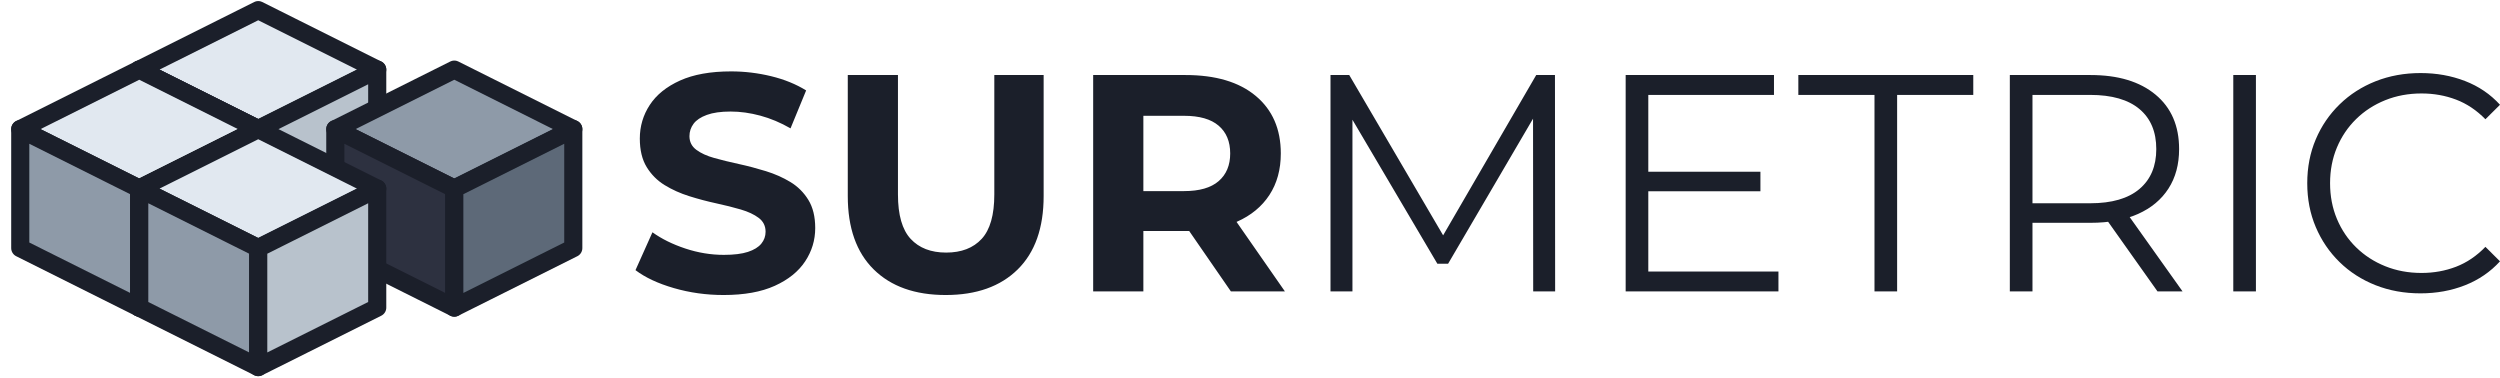
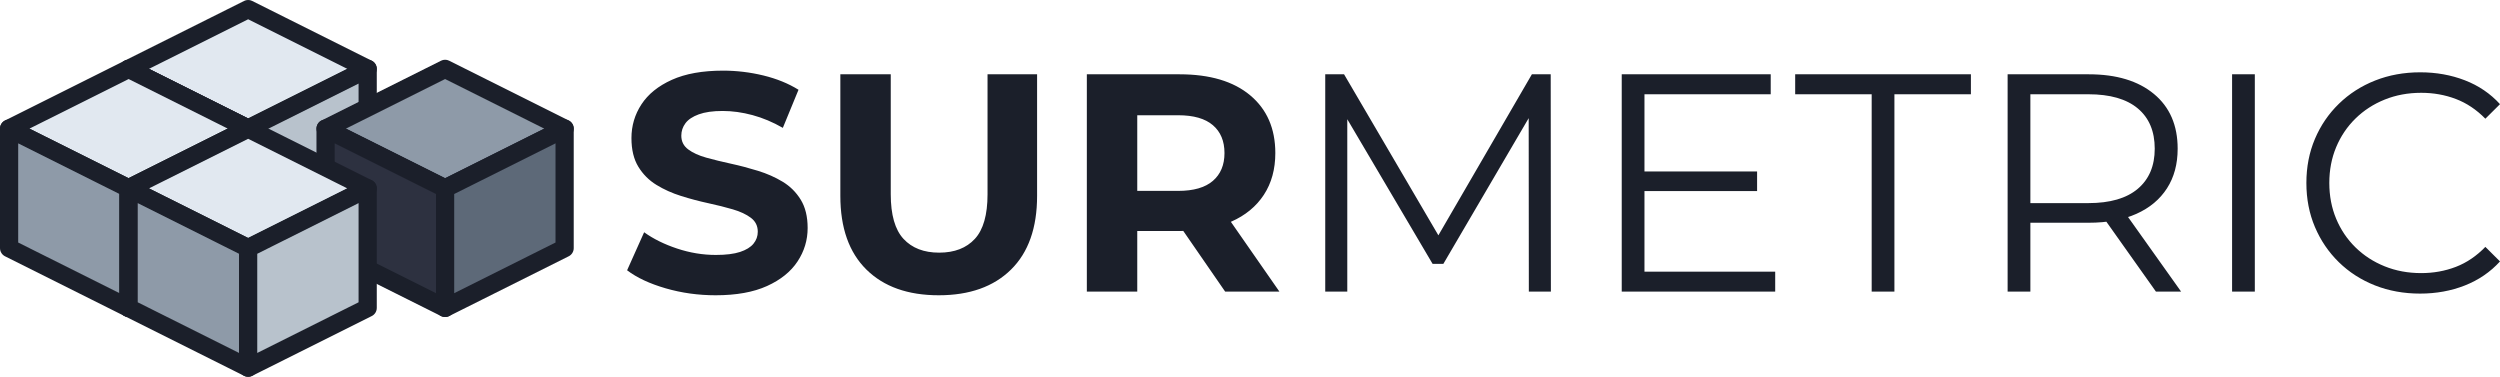
- <svg xmlns="http://www.w3.org/2000/svg" viewBox="5.02 4.51 1848.89 278.98" width="1848.89" height="278.98" role="img" aria-label="Surmetric">
+ <svg xmlns="http://www.w3.org/2000/svg" viewBox="13.3 5.3 1840.61 277.4" width="1840.61" height="277.4" role="img" aria-label="Surmetric">
  <g stroke="#1B1F2A" stroke-width="13.4" stroke-linejoin="round">
    <polygon points="196,12 284,56 196,100 108,56" fill="#E1E8F0" />
    <polygon points="108,56 196,100 196,188 108,144" fill="#8E9AA8" />
    <polygon points="196,100 284,56 284,144 196,188" fill="#B8C2CC" />
    <polygon points="108,56 196,100 108,144 20,100" fill="#E1E8F0" />
    <polygon points="20,100 108,144 108,232 20,188" fill="#8E9AA8" />
    <polygon points="108,144 196,100 196,188 108,232" fill="#B8C2CC" />
    <polygon points="341,56 429,100 341,144 253,100" fill="#8E9AA8" />
    <polygon points="253,100 341,144 341,232 253,188" fill="#2D3140" />
    <polygon points="341,144 429,100 429,188 341,232" fill="#5D6978" />
    <polygon points="196,100 284,144 196,188 108,144" fill="#E1E8F0" />
    <polygon points="108,144 196,188 196,276 108,232" fill="#8E9AA8" />
    <polygon points="196,188 284,144 284,232 196,276" fill="#B8C2CC" />
  </g>
  <path fill="#1B1F2A" d="M540.16 222.69Q521.01 222.69 503.37 217.57Q485.74 212.45 475 204.3L487.54 176.3Q497.73 183.62 511.86 188.31Q525.98 193 540.34 193Q551.43 193 558.16 190.8Q564.89 188.59 568.05 184.72Q571.21 180.85 571.21 175.9Q571.21 169.49 566.14 165.66Q561.06 161.84 552.83 159.43Q544.6 157.03 534.68 154.88Q524.75 152.73 514.79 149.6Q504.82 146.47 496.59 141.42Q488.36 136.37 483.28 128.07Q478.2 119.78 478.2 106.98Q478.2 93.36 485.58 82.1Q492.96 70.83 507.94 64.07Q522.93 57.31 545.68 57.31Q560.67 57.31 575.34 60.87Q590.01 64.44 601.2 71.39L589.66 99.44Q578.6 93.08 567.31 90.04Q556.02 87 545.36 87Q534.56 87 527.78 89.48Q521 91.95 517.96 96.03Q514.91 100.11 514.91 105.2Q514.91 111.52 519.99 115.3Q525.06 119.08 533.29 121.37Q541.52 123.66 551.49 125.83Q561.46 128 571.38 131.07Q581.31 134.13 589.54 139.11Q597.77 144.09 602.84 152.34Q607.92 160.59 607.92 173.16Q607.92 186.55 600.47 197.81Q593.03 209.08 578.02 215.88Q563.01 222.69 540.16 222.69Z M704.42 222.69Q670.38 222.69 651.19 203.77Q632 184.85 632 149.52V60H669.11V148.33Q669.11 171.03 678.5 181.17Q687.89 191.31 704.74 191.31Q721.69 191.31 731.03 181.17Q740.37 171.03 740.37 148.33V60H776.85V149.52Q776.85 184.85 757.66 203.77Q738.46 222.69 704.42 222.69Z M813.48 220V60H881.74Q915.23 60 933.74 75.47Q952.25 90.94 952.25 118Q952.25 135.82 943.82 148.71Q935.39 161.6 919.81 168.48Q904.22 175.36 882.65 175.36H834.05L850.6 159.26V220ZM915.32 220 875.18 161.85H914.81L955.27 220ZM850.6 163.27 834.05 145.84H880.74Q897.73 145.84 906.27 138.47Q914.82 131.1 914.82 118Q914.82 104.76 906.27 97.46Q897.73 90.15 880.74 90.15H834.05L850.6 72.59Z" />
  <path fill="#1B1F2A" d="M989 220V60H1002.86L1075.99 184.87H1068.63L1141.14 60H1155L1155.13 220H1138.9L1138.78 85.41H1142.81L1075.96 199.57H1068.04L1000.71 85.41H1005.23V220Z M1207.29 220V60H1316.98V74.7H1224.03V205.3H1320.28V220ZM1222.37 145.97V131.52H1306.95V145.97Z M1391.31 220V74.7H1334.99V60H1464.37V74.7H1408.05V220Z M1491.4 220V60H1551.14Q1581.66 60 1599.13 74.48Q1616.59 88.95 1616.59 114.77Q1616.59 131.75 1608.72 143.97Q1600.85 156.2 1586.21 162.74Q1571.57 169.29 1551.14 169.29H1500.65L1508.15 161.53V220ZM1600.6 220 1559.42 161.94H1577.82L1619.13 220ZM1508.15 162.89 1500.65 154.84H1550.82Q1574.79 154.84 1587.25 144.29Q1599.71 133.74 1599.71 114.77Q1599.71 95.57 1587.25 85.14Q1574.79 74.7 1550.82 74.7H1500.65L1508.15 66.53Z M1656.66 220V60H1673.4V220Z M1795.1 221.46Q1777.11 221.46 1761.82 215.41Q1746.52 209.35 1735.24 198.31Q1723.96 187.28 1717.66 172.45Q1711.36 157.63 1711.36 140Q1711.36 122.37 1717.66 107.55Q1723.96 92.72 1735.31 81.69Q1746.65 70.65 1761.95 64.59Q1777.24 58.54 1795.23 58.54Q1812.82 58.54 1828.02 64.41Q1843.23 70.28 1853.91 81.99L1843.13 92.7Q1833.33 82.7 1821.4 78.17Q1809.47 73.63 1795.88 73.63Q1781.37 73.63 1769.01 78.62Q1756.65 83.6 1747.49 92.58Q1738.34 101.55 1733.29 113.63Q1728.24 125.71 1728.24 140Q1728.24 154.29 1733.29 166.37Q1738.34 178.45 1747.49 187.42Q1756.65 196.4 1769.01 201.38Q1781.37 206.37 1795.88 206.37Q1809.47 206.37 1821.4 201.78Q1833.33 197.2 1843.13 187.07L1853.91 197.78Q1843.23 209.49 1828.02 215.48Q1812.82 221.46 1795.1 221.46Z" />
</svg>
